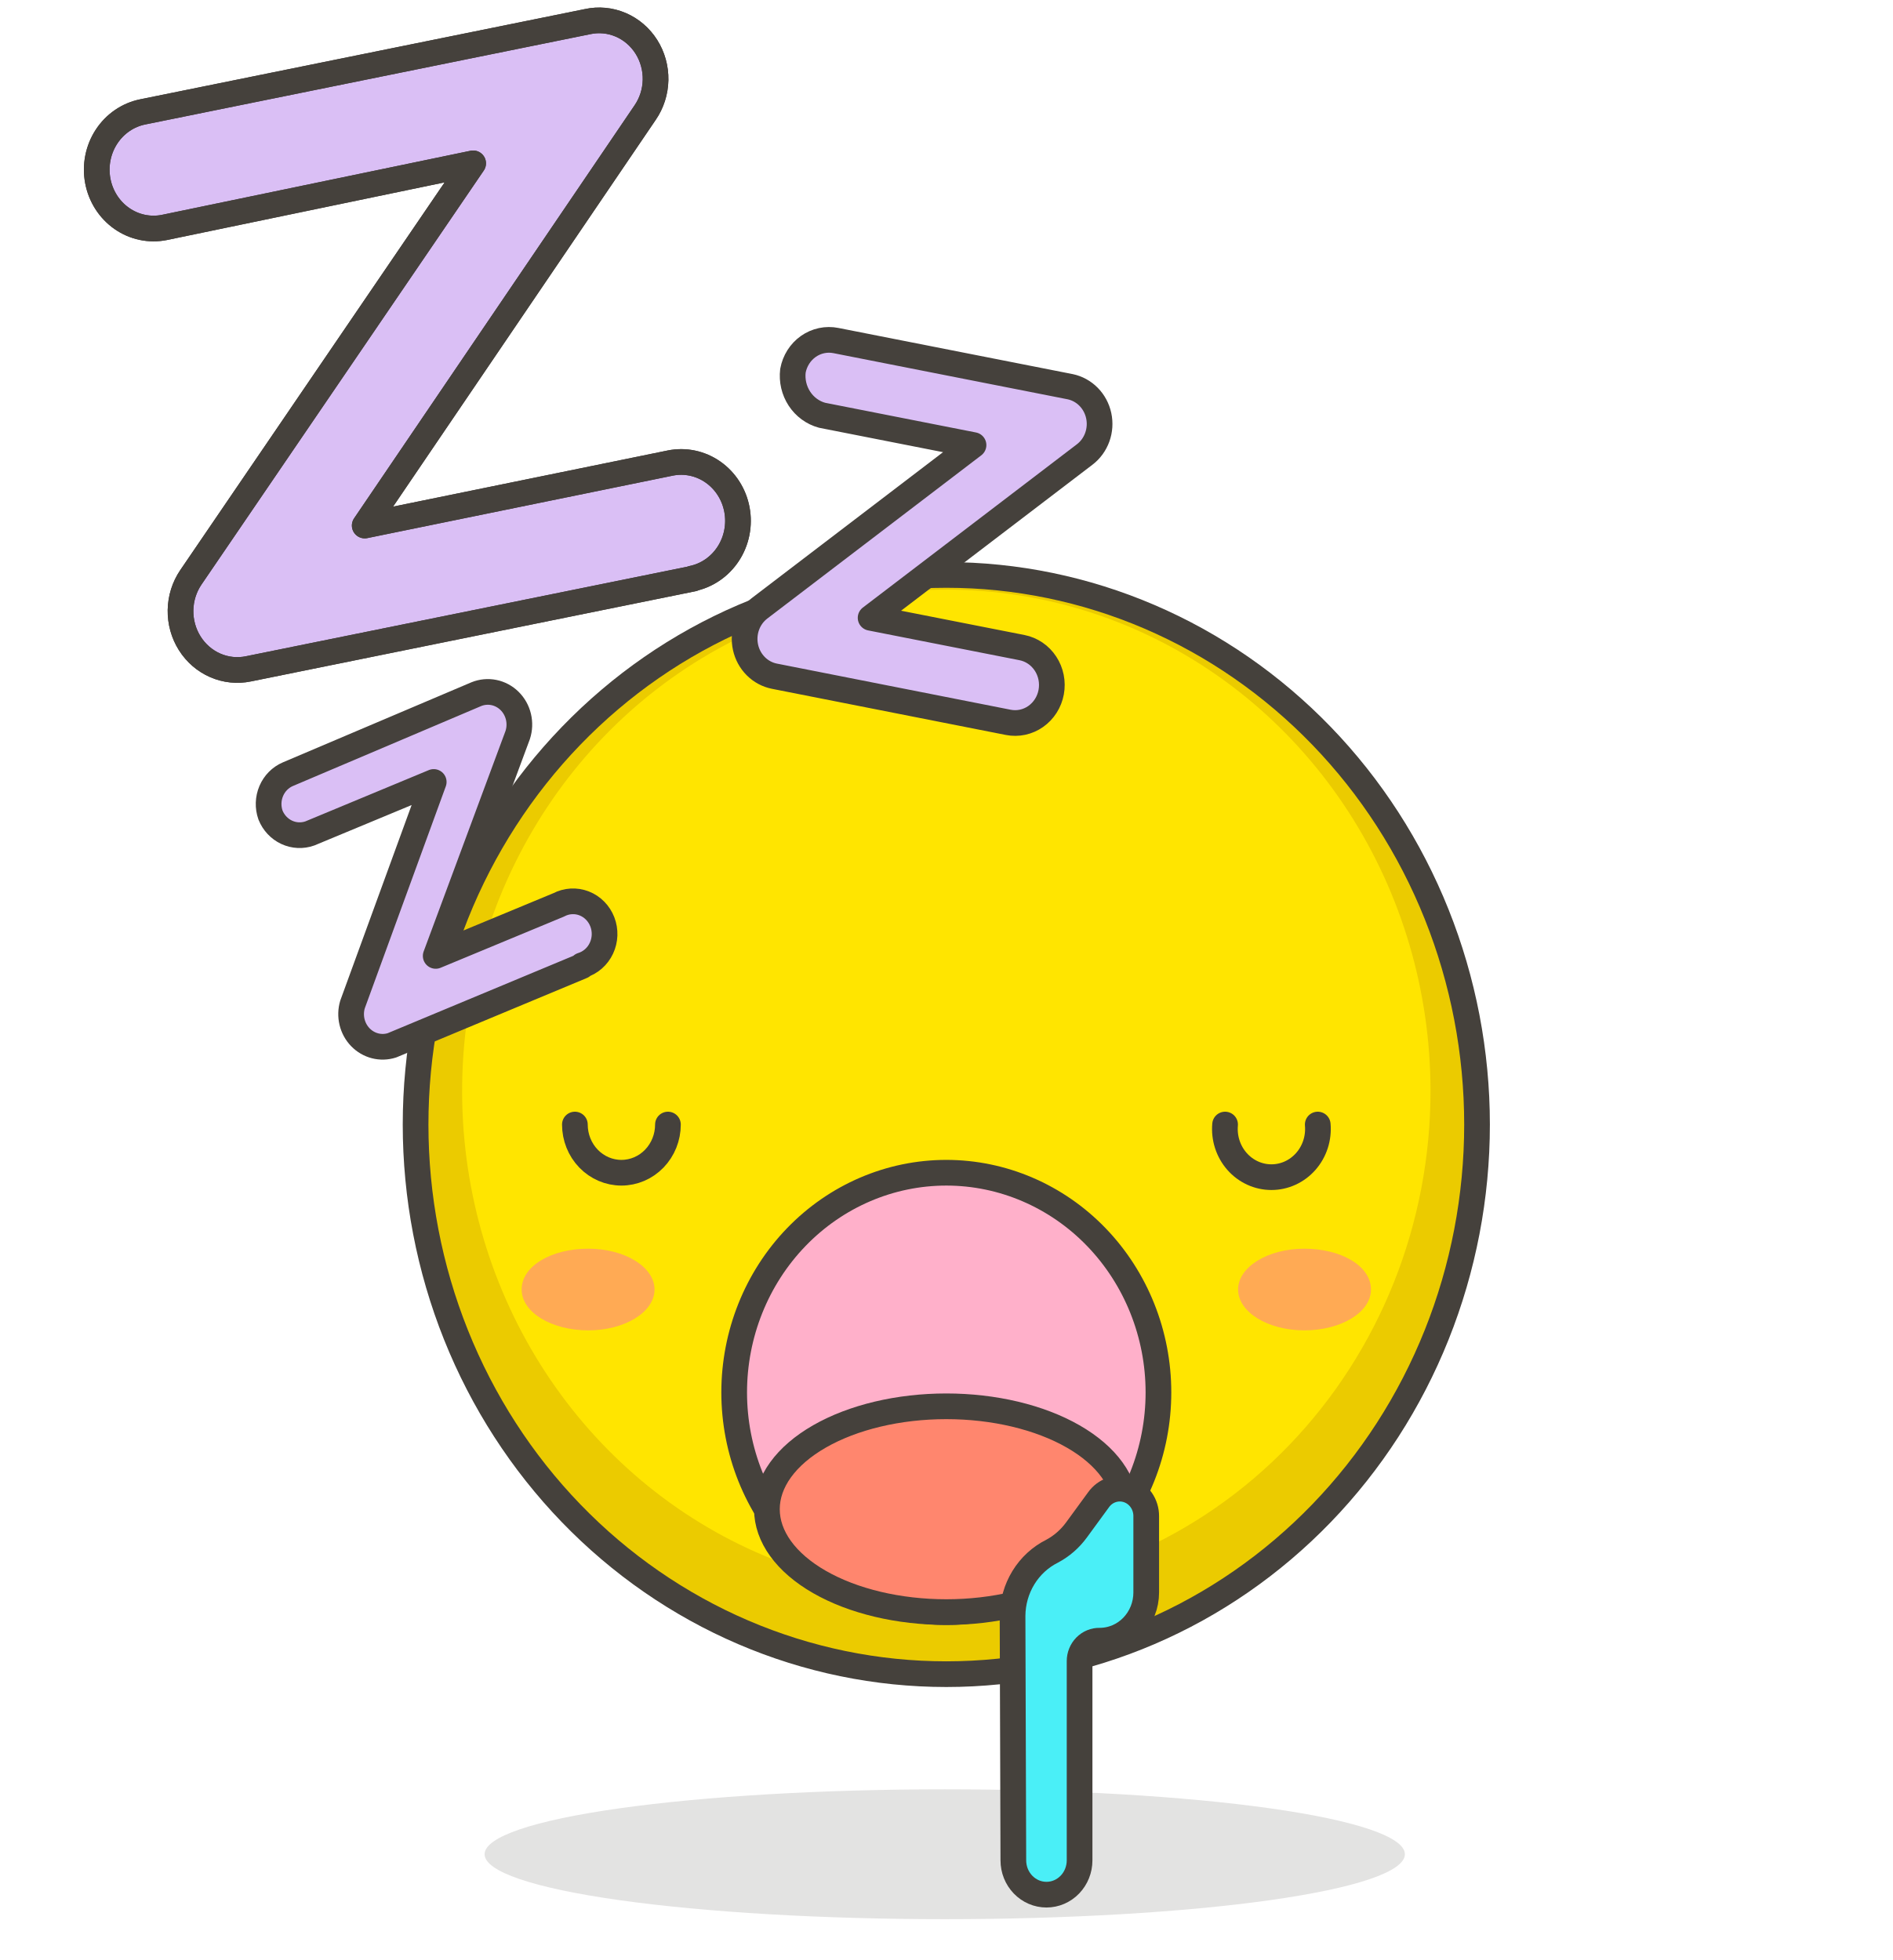
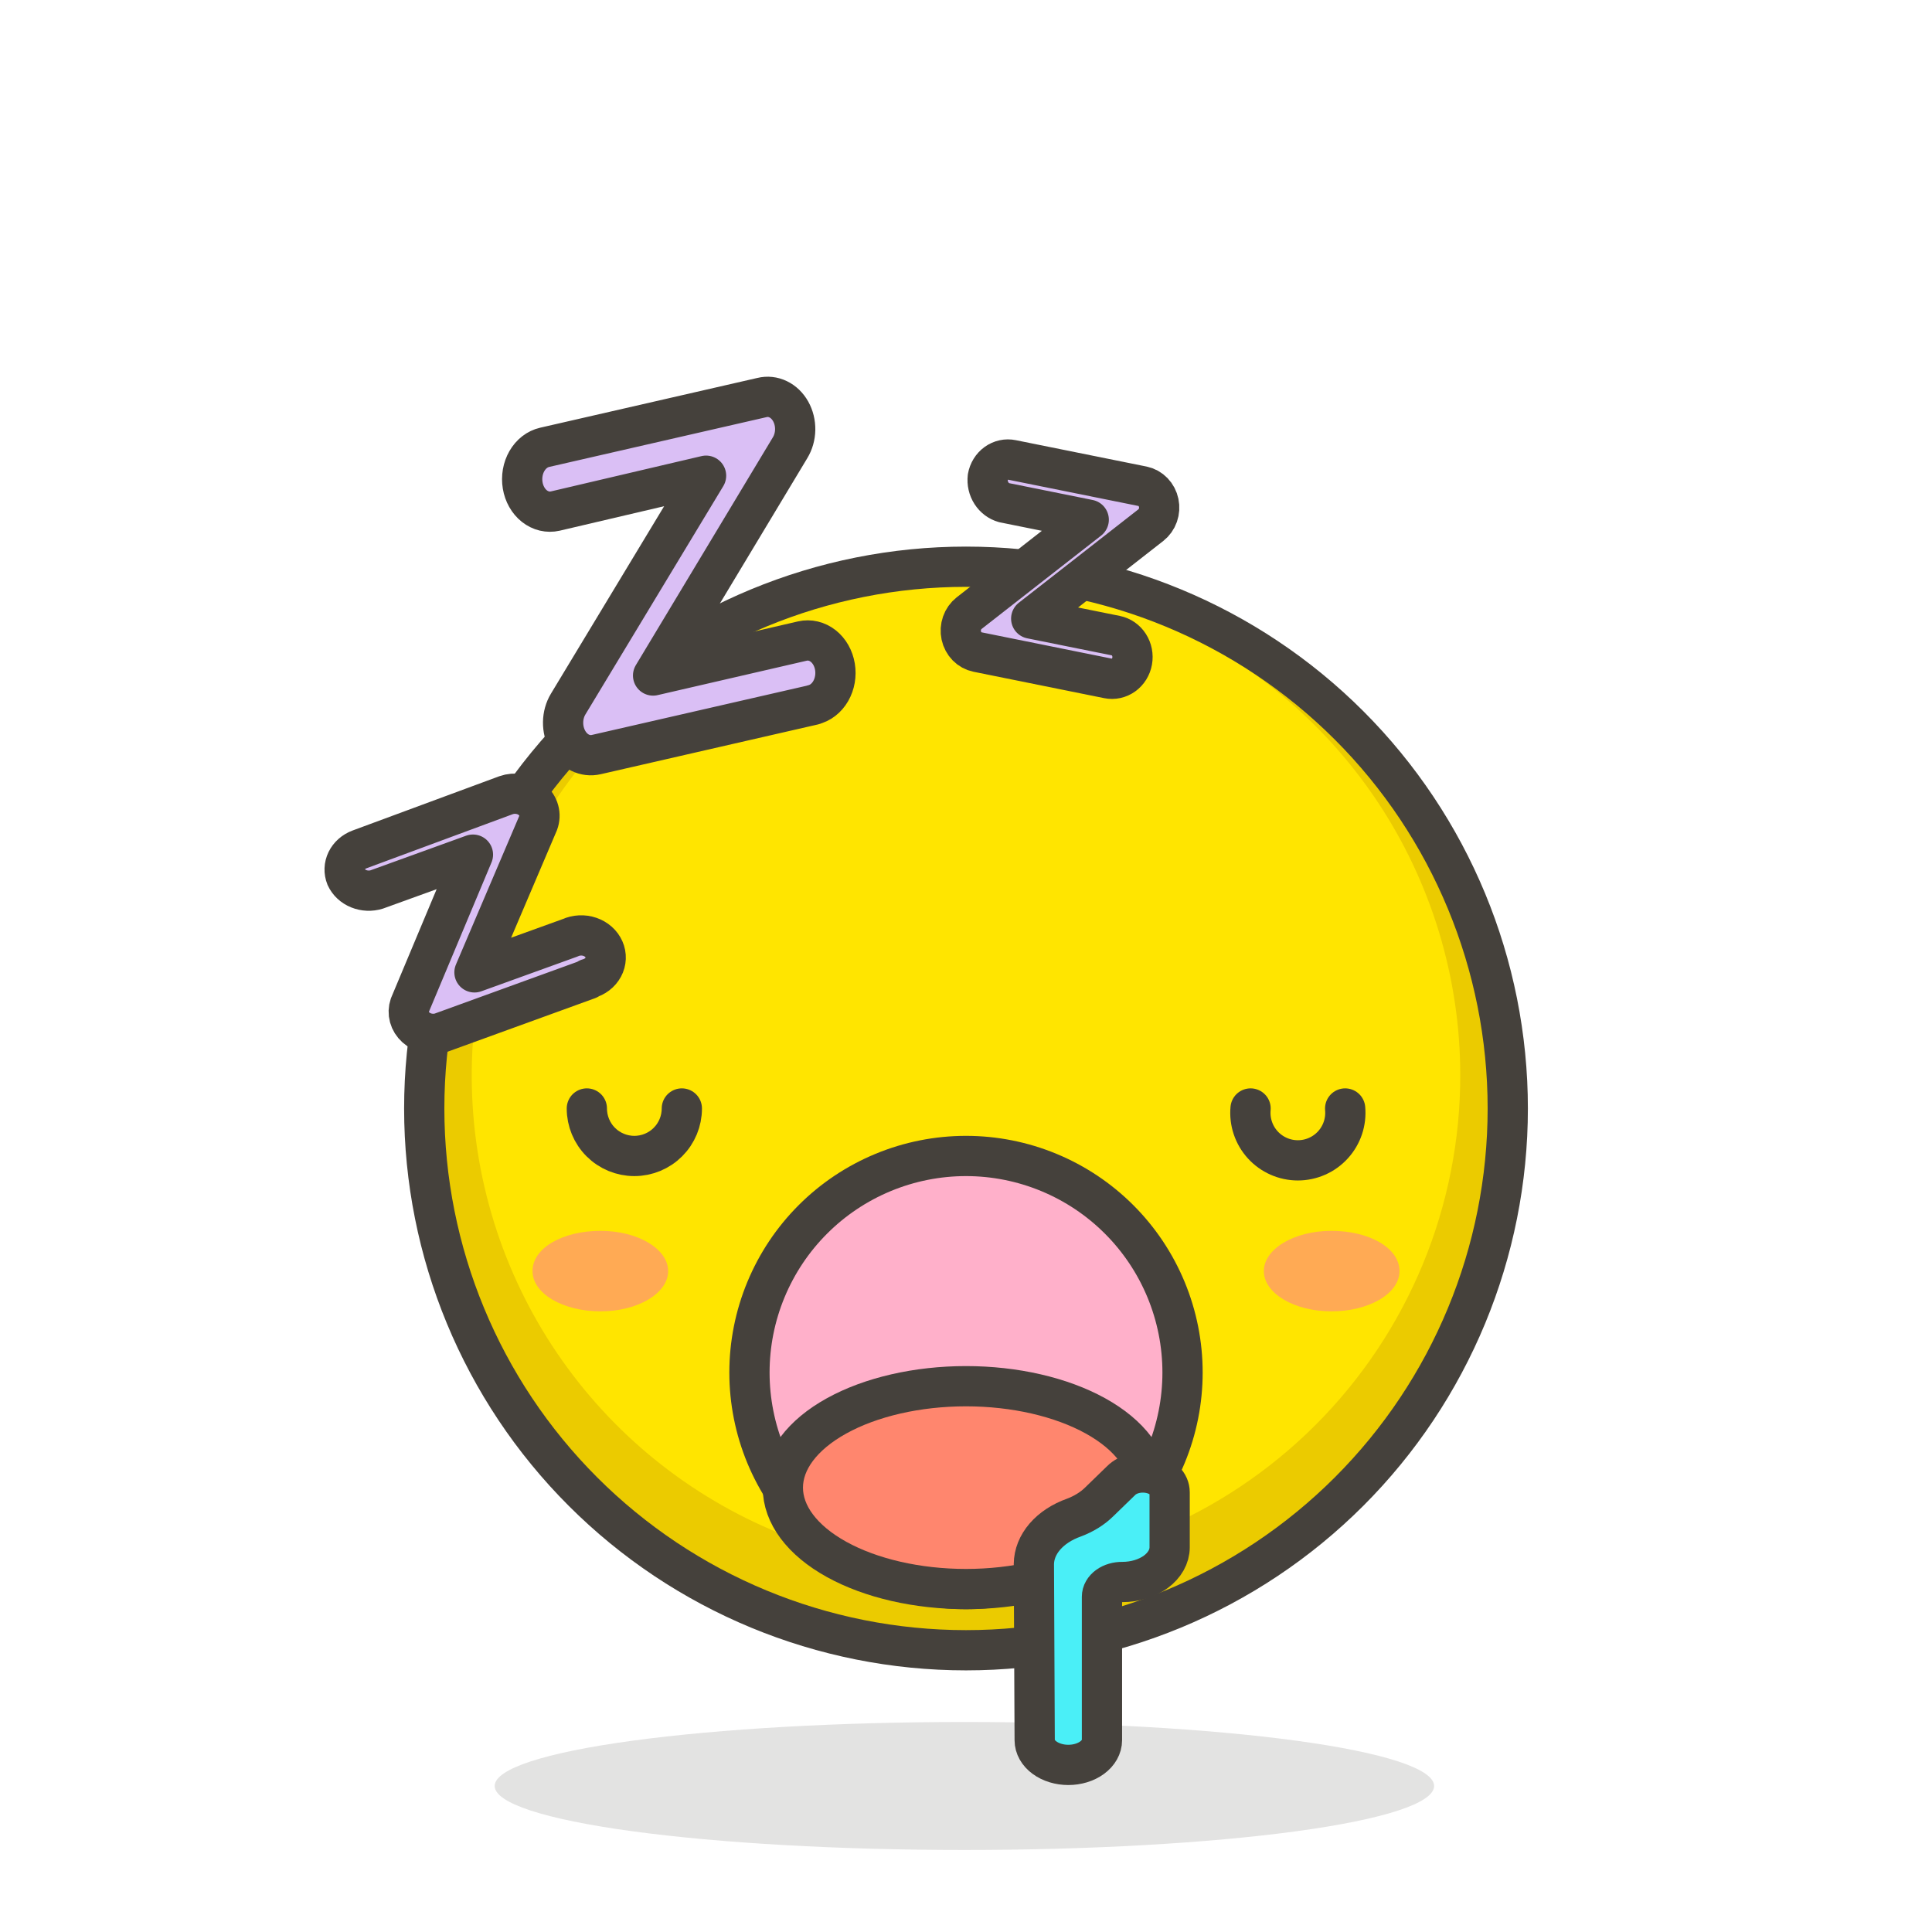
- <svg xmlns="http://www.w3.org/2000/svg" width="307" height="318" viewBox="0 0 307 318" fill="none">
-   <path d="M26.799 28.421L99.007 13.714C101.422 13.292 103.9 13.862 105.915 15.304C106.264 14.015 106.348 12.665 106.161 11.341C105.973 10.017 105.519 8.749 104.828 7.619C103.827 6.032 102.391 4.792 100.703 4.06C99.016 3.328 97.155 3.137 95.362 3.511L23.153 18.152C21.372 18.512 19.734 19.409 18.444 20.729C17.153 22.05 16.268 23.736 15.899 25.576C15.53 27.416 15.694 29.327 16.37 31.071C17.046 32.815 18.204 34.313 19.699 35.377C20.133 33.645 21.029 32.074 22.285 30.843C23.54 29.613 25.104 28.774 26.799 28.421Z" fill="#EDDBFF" />
-   <path opacity="0.15" d="M78.605 300.841C78.605 303.635 86.469 306.314 100.466 308.29C114.464 310.265 133.449 311.375 153.244 311.375C173.04 311.375 192.025 310.265 206.022 308.29C220.02 306.314 227.883 303.635 227.883 300.841C227.883 298.048 220.02 295.368 206.022 293.393C192.025 291.417 173.04 290.308 153.244 290.308C133.449 290.308 114.464 291.417 100.466 293.393C86.469 295.368 78.605 298.048 78.605 300.841Z" fill="#45413C" />
-   <path d="M67.412 182.453C67.412 194.163 69.639 205.759 73.965 216.578C78.291 227.397 84.633 237.227 92.627 245.507C100.621 253.788 110.111 260.356 120.556 264.837C131 269.319 142.195 271.625 153.5 271.625C164.805 271.625 176 269.319 186.444 264.837C196.889 260.356 206.379 253.788 214.373 245.507C222.367 237.227 228.709 227.397 233.035 216.578C237.361 205.759 239.588 194.163 239.588 182.453C239.588 170.742 237.361 159.147 233.035 148.328C228.709 137.509 222.367 127.679 214.373 119.398C206.379 111.118 196.889 104.549 186.444 100.068C176 95.587 164.805 93.28 153.5 93.28C142.195 93.28 131 95.587 120.556 100.068C110.111 104.549 100.621 111.118 92.627 119.398C84.633 127.679 78.291 137.509 73.965 148.328C69.639 159.147 67.412 170.742 67.412 182.453Z" fill="#FFE500" />
-   <path d="M153.5 93.347C136.471 93.347 119.824 98.578 105.666 108.38C91.507 118.181 80.473 132.112 73.959 148.41C67.445 164.708 65.744 182.641 69.071 199.94C72.398 217.24 80.603 233.129 92.649 245.597C104.695 258.065 120.041 266.553 136.744 269.986C153.448 273.42 170.759 271.644 186.489 264.885C202.218 258.125 215.659 246.686 225.111 232.013C234.562 217.34 239.601 200.092 239.588 182.453C239.571 158.814 230.494 136.15 214.351 119.441C198.208 102.733 176.321 93.347 153.5 93.347ZM153.5 258.375C137.972 258.375 122.792 253.607 109.878 244.674C96.965 235.74 86.898 223.042 80.95 208.184C75.002 193.326 73.439 176.975 76.459 161.198C79.479 145.42 86.947 130.924 97.918 119.541C108.89 108.158 122.872 100.399 138.099 97.245C153.326 94.091 169.114 95.683 183.468 101.82C197.821 107.958 210.097 118.364 218.742 131.726C227.388 145.087 232.016 160.803 232.041 176.888C232.058 187.583 230.039 198.176 226.099 208.062C222.16 217.948 216.377 226.932 209.082 234.5C201.787 242.069 193.123 248.073 183.586 252.17C174.049 256.267 163.825 258.375 153.5 258.375Z" fill="#EBCB00" />
-   <path d="M67.412 182.453C67.412 194.163 69.639 205.759 73.965 216.578C78.291 227.397 84.633 237.227 92.627 245.507C100.621 253.788 110.111 260.356 120.556 264.837C131 269.319 142.195 271.625 153.5 271.625C164.805 271.625 176 269.319 186.444 264.837C196.889 260.356 206.379 253.788 214.373 245.507C222.367 237.227 228.709 227.397 233.035 216.578C237.361 205.759 239.588 194.163 239.588 182.453C239.588 170.742 237.361 159.147 233.035 148.328C228.709 137.509 222.367 127.679 214.373 119.398C206.379 111.118 196.889 104.549 186.444 100.068C176 95.587 164.805 93.28 153.5 93.28C142.195 93.28 131 95.587 120.556 100.068C110.111 104.549 100.621 111.118 92.627 119.398C84.633 127.679 78.291 137.509 73.965 148.328C69.639 159.147 67.412 170.742 67.412 182.453Z" stroke="#45413C" stroke-width="4.167" stroke-linecap="round" stroke-linejoin="round" />
-   <path d="M119.09 225.912C119.09 235.365 122.716 244.431 129.169 251.115C135.622 257.799 144.374 261.555 153.5 261.555C162.626 261.555 171.378 257.799 177.831 251.115C184.284 244.431 187.909 235.365 187.909 225.912C187.909 216.459 184.284 207.393 177.831 200.709C171.378 194.025 162.626 190.27 153.5 190.27C144.374 190.27 135.622 194.025 129.169 200.709C122.716 207.393 119.09 216.459 119.09 225.912Z" fill="#FFB0CA" stroke="#45413C" stroke-width="4.167" stroke-linecap="round" stroke-linejoin="round" />
-   <path d="M124.399 244.86C124.399 249.288 127.465 253.534 132.922 256.665C138.38 259.796 145.782 261.555 153.5 261.555C161.218 261.555 168.62 259.796 174.078 256.665C179.535 253.534 182.601 249.288 182.601 244.86C182.601 240.432 179.535 236.186 174.078 233.055C168.62 229.924 161.218 228.165 153.5 228.165C145.782 228.165 138.38 229.924 132.922 233.055C127.465 236.186 124.399 240.432 124.399 244.86Z" fill="#FF866E" stroke="#45413C" stroke-width="4.167" stroke-linecap="round" stroke-linejoin="round" />
-   <path d="M222.383 209.218C222.383 212.928 217.522 215.843 211.574 215.843C205.626 215.843 200.829 212.862 200.829 209.218C200.829 205.574 205.626 202.593 211.574 202.593C217.522 202.593 222.383 205.375 222.383 209.218Z" fill="#FFAA54" />
-   <path d="M84.617 209.218C84.617 212.928 89.478 215.843 95.426 215.843C101.374 215.843 106.171 212.862 106.171 209.218C106.171 205.574 101.374 202.593 95.426 202.593C89.478 202.593 84.617 205.375 84.617 209.218Z" fill="#FFAA54" />
-   <path d="M164.245 262.152C164.262 259.962 164.869 257.822 166 255.972C167.13 254.122 168.738 252.637 170.641 251.684C172.196 250.859 173.551 249.681 174.606 248.239L178.188 243.337C178.724 242.581 179.476 242.021 180.339 241.736C181.201 241.451 182.128 241.455 182.987 241.75C183.846 242.044 184.593 242.612 185.121 243.373C185.65 244.135 185.932 245.049 185.927 245.987V258.375C185.927 259.402 185.732 260.419 185.353 261.367C184.973 262.316 184.417 263.177 183.717 263.903C183.016 264.629 182.184 265.205 181.268 265.598C180.352 265.991 179.371 266.193 178.38 266.193C177.955 266.184 177.532 266.263 177.136 266.426C176.741 266.588 176.381 266.831 176.077 267.139C175.773 267.448 175.532 267.816 175.367 268.222C175.203 268.629 175.118 269.065 175.118 269.505V301.835C175.118 303.311 174.552 304.727 173.544 305.77C172.537 306.814 171.17 307.4 169.746 307.4C168.321 307.4 166.954 306.814 165.947 305.77C164.939 304.727 164.373 303.311 164.373 301.835L164.245 262.152Z" fill="#4AEFF7" stroke="#45413C" stroke-width="4.167" stroke-linecap="round" stroke-linejoin="round" />
-   <path d="M213.749 182.452C213.845 183.535 213.723 184.626 213.389 185.657C213.055 186.688 212.517 187.635 211.81 188.439C211.103 189.242 210.242 189.884 209.282 190.323C208.321 190.762 207.283 190.989 206.234 190.989C205.184 190.989 204.146 190.762 203.186 190.323C202.226 189.884 201.364 189.242 200.657 188.439C199.95 187.635 199.412 186.688 199.078 185.657C198.745 184.626 198.622 183.535 198.719 182.452" stroke="#45413C" stroke-width="4.167" stroke-linecap="round" stroke-linejoin="round" />
-   <path d="M108.345 182.452C108.345 184.525 107.55 186.514 106.135 187.98C104.72 189.446 102.8 190.27 100.798 190.27C98.797 190.27 96.877 189.446 95.462 187.98C94.046 186.514 93.251 184.525 93.251 182.452" stroke="#45413C" stroke-width="4.167" stroke-linecap="round" stroke-linejoin="round" />
-   <path d="M163.541 117.196L125.614 109.71C124.48 109.485 123.433 108.923 122.602 108.093C121.77 107.262 121.19 106.199 120.933 105.033C120.675 103.867 120.751 102.648 121.15 101.526C121.55 100.403 122.257 99.426 123.184 98.712L157.913 72.212L133.353 67.376C131.853 66.971 130.547 66.015 129.676 64.687C128.806 63.359 128.43 61.748 128.62 60.155C128.766 59.358 129.062 58.599 129.492 57.921C129.921 57.243 130.476 56.66 131.123 56.204C131.771 55.749 132.499 55.43 133.266 55.267C134.033 55.104 134.823 55.099 135.592 55.252L173.583 62.739C174.712 62.973 175.752 63.542 176.575 64.376C177.399 65.211 177.971 66.275 178.221 67.44C178.472 68.604 178.391 69.819 177.987 70.937C177.584 72.055 176.876 73.027 175.949 73.736L141.22 100.236L165.78 105.072C167.332 105.38 168.703 106.313 169.59 107.668C170.478 109.022 170.81 110.686 170.513 112.294C170.216 113.901 169.315 115.321 168.007 116.24C166.7 117.16 165.094 117.504 163.541 117.196Z" fill="#DABFF5" stroke="#45413C" stroke-width="4.167" stroke-linejoin="round" />
-   <path d="M94.403 156.747L63.575 169.6C62.686 169.883 61.739 169.911 60.836 169.678C59.933 169.446 59.109 168.963 58.451 168.282C57.793 167.601 57.327 166.747 57.103 165.812C56.879 164.876 56.905 163.896 57.179 162.975L70.354 126.869L50.271 135.216C49.039 135.656 47.691 135.593 46.503 135.039C45.314 134.485 44.374 133.482 43.875 132.235C43.43 130.968 43.474 129.571 43.999 128.337C44.523 127.103 45.487 126.126 46.69 125.61L77.262 112.625C78.168 112.257 79.158 112.165 80.113 112.359C81.069 112.553 81.951 113.026 82.656 113.722C83.362 114.418 83.861 115.307 84.095 116.286C84.329 117.266 84.288 118.294 83.977 119.25L70.674 155.091L90.629 146.81C91.263 146.475 91.957 146.281 92.668 146.241C93.378 146.2 94.089 146.313 94.755 146.573C95.42 146.832 96.027 147.233 96.534 147.749C97.042 148.265 97.441 148.885 97.704 149.57C97.968 150.254 98.09 150.988 98.065 151.725C98.039 152.461 97.865 153.184 97.554 153.847C97.244 154.51 96.803 155.099 96.26 155.575C95.717 156.052 95.085 156.406 94.403 156.615V156.747Z" fill="#DABFF5" stroke="#45413C" stroke-width="4.167" stroke-linejoin="round" />
-   <path d="M112.439 93.876L40.294 108.517C38.489 108.89 36.618 108.695 34.921 107.956C33.225 107.217 31.781 105.968 30.776 104.371C29.771 102.774 29.251 100.902 29.283 98.996C29.315 97.09 29.898 95.237 30.956 93.677L76.75 26.5L26.671 36.901C24.27 37.384 21.783 36.86 19.756 35.444C17.729 34.027 16.328 31.835 15.862 29.349C15.395 26.863 15.901 24.286 17.269 22.186C18.636 20.087 20.753 18.636 23.153 18.152L95.298 3.511C97.101 3.116 98.977 3.294 100.68 4.021C102.384 4.749 103.835 5.993 104.845 7.59C105.854 9.187 106.374 11.063 106.337 12.971C106.3 14.879 105.707 16.732 104.636 18.285L59.161 85.264L108.729 75.127C111.129 74.644 113.617 75.168 115.644 76.585C117.671 78.001 119.072 80.194 119.538 82.68C120.005 85.166 119.499 87.743 118.131 89.842C116.764 91.942 114.647 93.393 112.247 93.876H112.439Z" fill="#DABFF5" stroke="#45413C" stroke-width="4.167" stroke-linejoin="round" />
-   <path d="M112.439 93.876L40.294 108.517C38.489 108.89 36.618 108.695 34.921 107.956C33.225 107.217 31.781 105.968 30.776 104.371C29.771 102.774 29.251 100.902 29.283 98.996C29.315 97.09 29.898 95.237 30.956 93.677L76.75 26.5L26.671 36.901C24.27 37.384 21.783 36.86 19.756 35.444C17.729 34.027 16.328 31.835 15.862 29.349C15.395 26.863 15.901 24.286 17.269 22.186C18.636 20.087 20.753 18.636 23.153 18.152L95.298 3.511C97.101 3.116 98.977 3.294 100.68 4.021C102.384 4.749 103.835 5.993 104.845 7.59C105.854 9.187 106.374 11.063 106.337 12.971C106.3 14.879 105.707 16.732 104.636 18.285L59.161 85.264L108.729 75.127C111.129 74.644 113.617 75.168 115.644 76.585C117.671 78.001 119.072 80.194 119.538 82.68C120.005 85.166 119.499 87.743 118.131 89.842C116.764 91.942 114.647 93.393 112.247 93.876H112.439Z" stroke="#45413C" stroke-width="4.167" stroke-linejoin="round" />
+ <svg xmlns="http://www.w3.org/2000/svg" width="280" height="280" viewBox="0 0 185 185" fill="none">
+   <path opacity="0.15" d="M47.368 171.018C47.368 172.643 52.106 174.202 60.541 175.351C68.977 176.5 80.417 177.146 92.346 177.146C104.275 177.146 115.715 176.5 124.15 175.351C132.585 174.202 137.324 172.643 137.324 171.018C137.324 169.392 132.585 167.834 124.15 166.685C115.715 165.535 104.275 164.89 92.346 164.89C80.417 164.89 68.977 165.535 60.541 166.685C52.106 167.834 47.368 169.392 47.368 171.018Z" fill="#45413C" />
+   <path d="M40.623 106.144C40.623 119.902 46.089 133.097 55.818 142.826C65.546 152.555 78.742 158.021 92.5 158.021C106.259 158.021 119.454 152.555 129.183 142.826C138.912 133.097 144.377 119.902 144.377 106.144C144.377 92.385 138.912 79.19 129.183 69.461C119.454 59.732 106.259 54.267 92.5 54.267C78.742 54.267 65.546 59.732 55.818 69.461C46.089 79.19 40.623 92.385 40.623 106.144Z" fill="#FFE500" />
+   <path d="M92.5 54.306C82.238 54.306 72.207 57.349 63.675 63.051C55.143 68.753 48.494 76.858 44.568 86.339C40.643 95.821 39.618 106.253 41.623 116.318C43.627 126.382 48.572 135.625 55.831 142.879C63.09 150.133 72.337 155.07 82.403 157.068C92.469 159.065 102.901 158.032 112.379 154.1C121.858 150.167 129.957 143.512 135.653 134.976C141.349 126.44 144.385 116.406 144.377 106.144C144.367 92.392 138.897 79.207 129.169 69.487C119.441 59.766 106.252 54.306 92.5 54.306ZM92.5 150.313C83.143 150.313 73.995 147.539 66.213 142.342C58.432 137.145 52.366 129.757 48.781 121.114C45.197 112.47 44.255 102.957 46.075 93.779C47.895 84.6 52.395 76.166 59.006 69.544C65.618 62.922 74.044 58.408 83.219 56.574C92.395 54.739 101.909 55.665 110.559 59.235C119.208 62.806 126.606 68.86 131.815 76.633C137.025 84.406 139.814 93.549 139.829 102.907C139.839 109.129 138.623 115.291 136.249 121.042C133.875 126.794 130.39 132.02 125.994 136.423C121.598 140.826 116.377 144.32 110.63 146.703C104.883 149.086 98.722 150.313 92.5 150.313Z" fill="#EBCB00" />
+   <path d="M40.623 106.144C40.623 119.902 46.089 133.097 55.818 142.826C65.546 152.555 78.742 158.021 92.5 158.021C106.259 158.021 119.454 152.555 129.183 142.826C138.912 133.097 144.377 119.902 144.377 106.144C144.377 92.385 138.912 79.19 129.183 69.461C119.454 59.732 106.259 54.267 92.5 54.267C78.742 54.267 65.546 59.732 55.818 69.461C46.089 79.19 40.623 92.385 40.623 106.144Z" stroke="#45413C" stroke-width="3.854" stroke-linecap="round" stroke-linejoin="round" />
+   <path d="M71.765 131.427C71.765 134.15 72.301 136.846 73.343 139.362C74.385 141.878 75.912 144.164 77.838 146.089C79.763 148.014 82.049 149.542 84.565 150.584C87.081 151.626 89.777 152.162 92.5 152.162C95.223 152.162 97.919 151.626 100.435 150.584C102.951 149.542 105.237 148.014 107.162 146.089C109.088 144.164 110.615 141.878 111.657 139.362C112.699 136.846 113.235 134.15 113.235 131.427C113.235 128.704 112.699 126.007 111.657 123.492C110.615 120.976 109.088 118.69 107.162 116.765C105.237 114.839 102.951 113.312 100.435 112.27C97.919 111.228 95.223 110.691 92.5 110.691C89.777 110.691 87.081 111.228 84.565 112.27C82.049 113.312 79.763 114.839 77.838 116.765C75.912 118.69 74.385 120.976 73.343 123.492C72.301 126.007 71.765 128.704 71.765 131.427Z" fill="#FFB0CA" stroke="#45413C" stroke-width="3.854" stroke-linecap="round" stroke-linejoin="round" />
+   <path d="M74.963 142.45C74.963 145.026 76.811 147.496 80.1 149.318C83.388 151.139 87.849 152.162 92.5 152.162C97.151 152.162 101.611 151.139 104.9 149.318C108.189 147.496 110.036 145.026 110.036 142.45C110.036 139.874 108.189 137.403 104.9 135.582C101.611 133.761 97.151 132.737 92.5 132.737C87.849 132.737 83.388 133.761 80.1 135.582C76.811 137.403 74.963 139.874 74.963 142.45Z" fill="#FF866E" stroke="#45413C" stroke-width="3.854" stroke-linecap="round" stroke-linejoin="round" />
+   <path d="M134.01 121.715C134.01 123.873 131.08 125.569 127.496 125.569C123.912 125.569 121.021 123.834 121.021 121.715C121.021 119.595 123.912 117.86 127.496 117.86C131.08 117.86 134.01 119.479 134.01 121.715Z" fill="#FFAA54" />
+   <path d="M50.991 121.715C50.991 123.873 53.92 125.569 57.504 125.569C61.089 125.569 63.979 123.834 63.979 121.715C63.979 119.595 61.089 117.86 57.504 117.86C53.92 117.86 50.991 119.479 50.991 121.715Z" fill="#FFAA54" />
+   <path d="M99 149.767C99.01 148.837 99.374 147.927 100.052 147.14C100.73 146.354 101.694 145.723 102.835 145.318C103.767 144.967 104.58 144.467 105.212 143.854L107.36 141.77C107.681 141.449 108.132 141.211 108.649 141.089C109.166 140.968 109.722 140.97 110.237 141.095C110.752 141.22 111.2 141.462 111.517 141.786C111.834 142.109 112.003 142.498 112 142.896V148.162C112 149.043 111.523 149.888 110.675 150.512C109.826 151.135 108.675 151.485 107.475 151.485C107.22 151.481 106.966 151.515 106.729 151.584C106.492 151.653 106.276 151.756 106.094 151.887C105.912 152.018 105.767 152.175 105.669 152.347C105.57 152.52 105.519 152.706 105.519 152.893V166.635C105.519 167.262 105.18 167.864 104.576 168.307C103.972 168.751 103.152 169 102.298 169C101.444 169 100.624 168.751 100.02 168.307C99.416 167.864 99.077 167.262 99.077 166.635L99 149.767Z" fill="#4AEFF7" stroke="#45413C" stroke-width="3.854" stroke-linecap="round" stroke-linejoin="round" />
+   <path d="M128.806 106.144C128.864 106.773 128.79 107.408 128.589 108.008C128.388 108.608 128.064 109.159 127.638 109.626C127.212 110.094 126.693 110.467 126.114 110.722C125.535 110.978 124.91 111.11 124.277 111.11C123.645 111.11 123.019 110.978 122.441 110.722C121.862 110.467 121.343 110.094 120.917 109.626C120.491 109.159 120.167 108.608 119.966 108.008C119.764 107.408 119.691 106.773 119.749 106.144" stroke="#45413C" stroke-width="3.854" stroke-linecap="round" stroke-linejoin="round" />
+   <path d="M65.29 106.144C65.29 107.35 64.811 108.507 63.958 109.359C63.105 110.212 61.948 110.691 60.742 110.691C59.536 110.691 58.379 110.212 57.526 109.359C56.673 108.507 56.194 107.35 56.194 106.144" stroke="#45413C" stroke-width="3.854" stroke-linecap="round" stroke-linejoin="round" />
+   <path d="M106.109 64.963L93.594 62.434C93.22 62.358 92.874 62.168 92.6 61.888C92.326 61.607 92.135 61.248 92.049 60.854C91.964 60.46 91.989 60.048 92.121 59.669C92.253 59.29 92.486 58.96 92.792 58.719L104.252 49.767L96.148 48.133C95.653 47.996 95.222 47.673 94.935 47.225C94.647 46.776 94.523 46.232 94.586 45.694C94.634 45.425 94.732 45.168 94.874 44.939C95.015 44.71 95.198 44.513 95.412 44.359C95.626 44.206 95.866 44.098 96.119 44.043C96.372 43.987 96.633 43.986 96.886 44.038L109.422 46.567C109.795 46.646 110.138 46.838 110.41 47.12C110.682 47.402 110.87 47.761 110.953 48.155C111.036 48.548 111.009 48.959 110.876 49.336C110.743 49.714 110.509 50.042 110.203 50.282L98.744 59.234L106.848 60.867C107.36 60.971 107.812 61.287 108.105 61.744C108.398 62.202 108.507 62.764 108.409 63.307C108.312 63.85 108.014 64.329 107.583 64.64C107.151 64.951 106.621 65.067 106.109 64.963Z" fill="#DABFF5" stroke="#45413C" stroke-width="3.854" stroke-linejoin="round" />
+   <path d="M56.319 93.772L42.176 98.906C41.769 99.019 41.334 99.03 40.92 98.938C40.506 98.845 40.128 98.652 39.826 98.38C39.524 98.108 39.31 97.766 39.208 97.393C39.105 97.019 39.117 96.628 39.242 96.26L45.287 81.836L36.074 85.171C35.508 85.347 34.89 85.321 34.345 85.1C33.8 84.879 33.369 84.478 33.14 83.98C32.935 83.473 32.956 82.916 33.196 82.423C33.437 81.93 33.879 81.539 34.431 81.333L48.455 76.146C48.871 75.999 49.325 75.962 49.764 76.04C50.202 76.117 50.607 76.306 50.93 76.584C51.254 76.862 51.483 77.217 51.59 77.609C51.697 78 51.678 78.41 51.536 78.792L45.433 93.11L54.587 89.802C54.878 89.668 55.197 89.591 55.523 89.575C55.849 89.558 56.175 89.603 56.48 89.707C56.785 89.811 57.063 89.971 57.297 90.177C57.529 90.383 57.712 90.631 57.833 90.905C57.954 91.178 58.01 91.471 57.998 91.766C57.987 92.06 57.907 92.349 57.764 92.613C57.622 92.878 57.42 93.113 57.171 93.304C56.922 93.494 56.632 93.635 56.319 93.719V93.772Z" fill="#DABFF5" stroke="#45413C" stroke-width="3.854" stroke-linejoin="round" />
+   <path d="M77.904 67.488L57.096 72.255C56.575 72.377 56.035 72.313 55.546 72.073C55.057 71.832 54.64 71.425 54.35 70.905C54.061 70.385 53.911 69.776 53.92 69.155C53.929 68.535 54.097 67.931 54.402 67.424L67.61 45.552L53.166 48.938C52.824 49.016 52.471 49.014 52.129 48.933C51.787 48.851 51.462 48.692 51.172 48.464C50.883 48.235 50.634 47.943 50.442 47.602C50.249 47.262 50.115 46.88 50.049 46.479C49.982 46.078 49.984 45.666 50.053 45.266C50.123 44.866 50.259 44.486 50.455 44.147C50.65 43.809 50.9 43.519 51.191 43.293C51.483 43.068 51.809 42.912 52.152 42.834L72.96 38.067C73.48 37.938 74.021 37.996 74.512 38.233C75.004 38.47 75.422 38.875 75.713 39.395C76.004 39.915 76.154 40.526 76.144 41.147C76.133 41.768 75.962 42.371 75.653 42.877L62.537 64.684L76.834 61.384C77.526 61.227 78.243 61.397 78.828 61.859C79.413 62.32 79.817 63.034 79.951 63.843C80.086 64.653 79.94 65.491 79.545 66.175C79.151 66.859 78.54 67.331 77.848 67.488H77.904Z" fill="#DABFF5" stroke="#45413C" stroke-width="3.854" stroke-linejoin="round" />
</svg>
